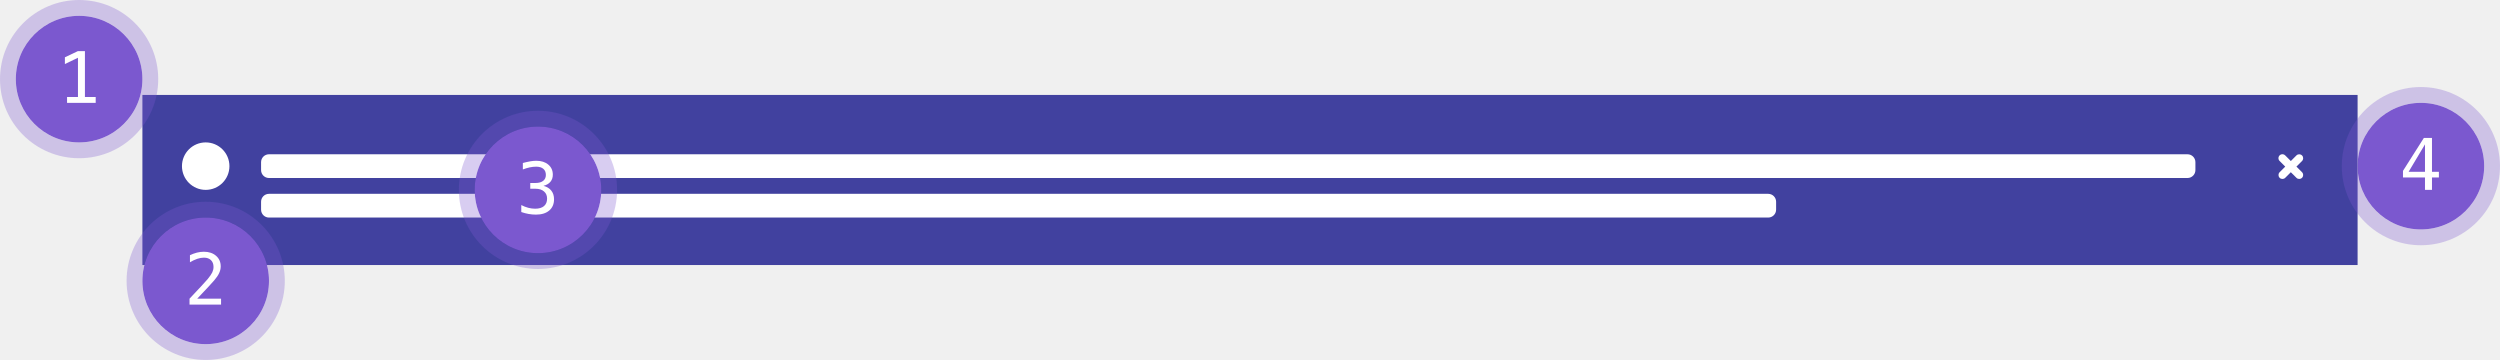
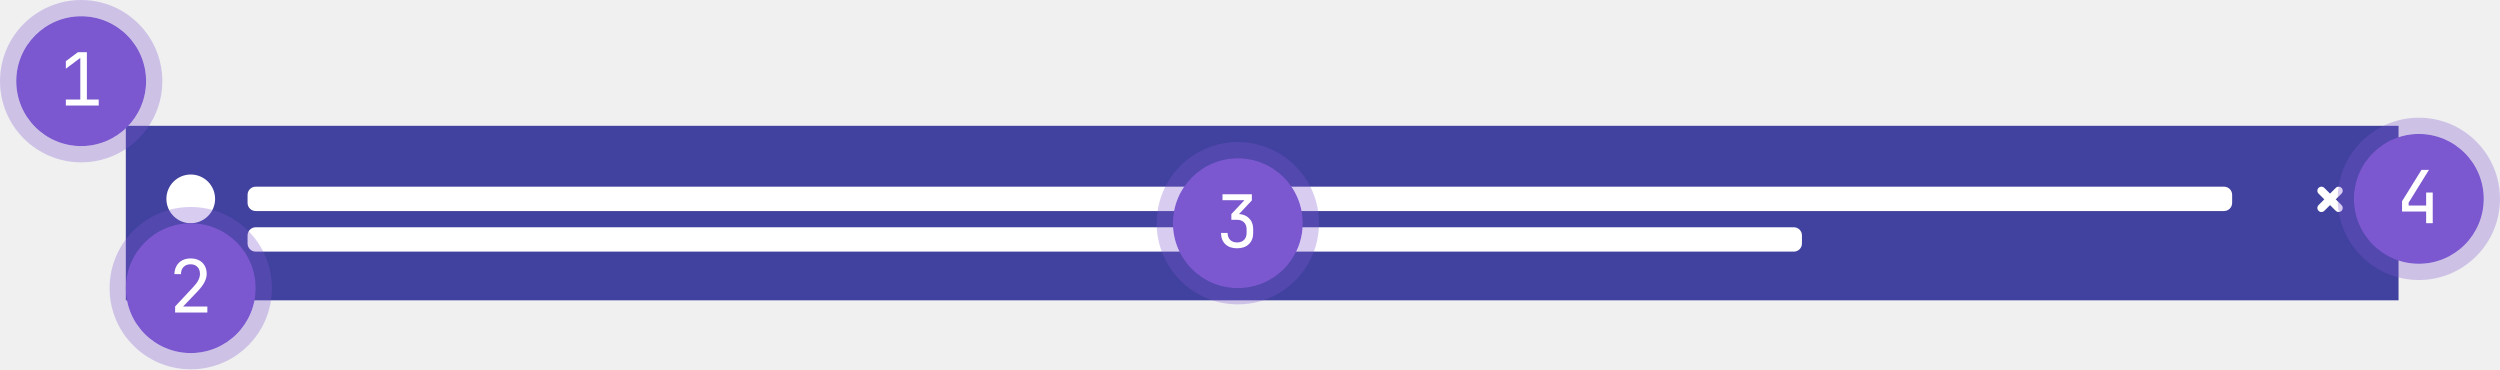
- <svg xmlns="http://www.w3.org/2000/svg" width="632" height="91" fill="none">
-   <path fill="#41419F" d="M36 24h560v43H36z" />
-   <rect x="66" y="39" width="489" height="6" rx="2" fill="#fff" />
-   <rect x="66" y="49" width="383" height="6" rx="2" fill="#fff" />
-   <path d="M581.95 39.293a1 1 0 00-1.414 0l-1.415 1.414-1.414-1.414a1 1 0 10-1.414 1.414l1.414 1.414-1.414 1.414a1 1 0 101.414 1.415l1.414-1.415 1.415 1.415a1 1 0 101.414-1.415l-1.414-1.414 1.414-1.414a1 1 0 000-1.414z" fill="#fff" />
-   <circle cx="52" cy="42" r="6" fill="#fff" />
-   <circle cx="612" cy="42" r="16" fill="#7B58CF" />
-   <circle cx="612" cy="42" r="18" stroke="#7B58CF" stroke-opacity=".3" stroke-width="4" />
-   <path d="M613.037 36.495l-4.14 6.935h4.14v-6.935zm-.29-1.617h2.057v8.552h1.749v1.441h-1.749V48h-1.767v-3.129h-5.563v-1.679l5.273-8.314z" fill="#fff" />
-   <circle cx="136" cy="48" r="16" fill="#7B58CF" />
-   <circle cx="136" cy="48" r="18" stroke="#7B58CF" stroke-opacity=".3" stroke-width="4" />
-   <path d="M137.397 46.977c.862.23 1.521.636 1.978 1.222.457.58.686 1.307.686 2.18 0 1.207-.408 2.156-1.222 2.848-.809.685-1.931 1.028-3.366 1.028-.604 0-1.219-.056-1.846-.167a11.898 11.898 0 01-1.846-.483v-1.767a8.56 8.56 0 001.767.694c.58.153 1.157.229 1.731.229.973 0 1.72-.22 2.242-.66.521-.439.782-1.072.782-1.898 0-.762-.261-1.365-.782-1.81-.522-.452-1.228-.677-2.119-.677h-1.353v-1.46h1.353c.815 0 1.451-.178 1.908-.535.457-.358.685-.856.685-1.494 0-.674-.214-1.19-.641-1.547-.422-.364-1.026-.545-1.811-.545a7.84 7.84 0 00-1.617.175 11.45 11.45 0 00-1.749.528v-1.635a21.899 21.899 0 011.889-.422 9.025 9.025 0 011.477-.14c1.277 0 2.297.322 3.059.966.767.64 1.151 1.489 1.151 2.55 0 .72-.202 1.32-.607 1.801-.398.48-.981.82-1.749 1.02z" fill="#fff" />
-   <circle cx="52" cy="71" r="16" fill="#7B58CF" />
-   <circle cx="52" cy="71" r="18" stroke="#7B58CF" stroke-opacity=".3" stroke-width="4" />
-   <path d="M49.855 75.506h6.03V77h-7.972v-1.494a363.318 363.318 0 002.874-3.059 73.424 73.424 0 001.696-1.872c.586-.715.982-1.292 1.187-1.731.205-.446.307-.9.307-1.363 0-.732-.216-1.306-.65-1.722-.428-.416-1.017-.624-1.767-.624-.533 0-1.092.096-1.678.29a9.421 9.421 0 00-1.863.879V64.51a9.622 9.622 0 011.775-.65 7.12 7.12 0 011.731-.22c1.284 0 2.315.342 3.094 1.028.785.68 1.178 1.573 1.178 2.68 0 .563-.132 1.126-.396 1.688-.257.563-.68 1.184-1.265 1.863-.328.381-.806.909-1.433 1.582-.621.674-1.57 1.682-2.848 3.024z" fill="#fff" />
-   <circle cx="20" cy="20" r="16" fill="#7B58CF" />
-   <circle cx="20" cy="20" r="18" stroke="#7B58CF" stroke-opacity=".3" stroke-width="4" />
-   <path d="M16.95 24.515h2.76V14.6l-3.305 1.59v-1.705l3.287-1.564h1.776v11.593h2.724V26H16.95v-1.485z" fill="#fff" />
+ <svg xmlns="http://www.w3.org/2000/svg" width="616" height="91" viewBox="0 0 616 91" fill="none">
+   <g clip-path="url(#clip0_443_4117)">
+     <rect width="560" height="43" transform="translate(31 31)" fill="#41419F" />
+     <rect x="61" y="46" width="489" height="6" rx="2" fill="white" />
+     <rect x="61" y="56" width="383" height="6" rx="2" fill="white" />
+     <path d="M576.95 46.293C576.559 45.902 575.926 45.902 575.536 46.293L574.121 47.707L572.707 46.293C572.317 45.902 571.683 45.902 571.293 46.293C570.902 46.683 570.902 47.317 571.293 47.707L572.707 49.121L571.293 50.535C570.902 50.926 570.902 51.559 571.293 51.95C571.683 52.34 572.317 52.34 572.707 51.95L574.121 50.535L575.536 51.95C575.926 52.34 576.559 52.34 576.95 51.95C577.34 51.559 577.34 50.926 576.95 50.535L575.536 49.121L576.95 47.707C577.34 47.317 577.34 46.683 576.95 46.293Z" fill="white" />
+     <circle cx="47" cy="49" r="6" fill="white" />
+     <circle cx="596" cy="49" r="16" fill="#7B58CF" />
+     <circle cx="596" cy="49" r="18" stroke="#7B58CF" stroke-opacity="0.3" stroke-width="4" />
+     <path d="M597.804 55V52.12H591.864V49.582L596.652 41.86H598.488L593.484 49.942V50.644H597.804V47.44H599.424V55H597.804Z" fill="white" />
+     <circle cx="305" cy="55" r="16" fill="#7B58CF" />
+     <circle cx="305" cy="55" r="18" stroke="#7B58CF" stroke-opacity="0.3" stroke-width="4" />
+     <path d="M304.806 61.18C303.594 61.18 302.634 60.844 301.926 60.172C301.218 59.488 300.864 58.564 300.864 57.4H302.484C302.484 58.12 302.694 58.69 303.114 59.11C303.534 59.53 304.104 59.74 304.824 59.74C305.544 59.74 306.114 59.53 306.534 59.11C306.954 58.69 307.164 58.12 307.164 57.4V56.5C307.164 55.78 306.954 55.21 306.534 54.79C306.114 54.37 305.544 54.16 304.824 54.16H303.402V52.756L306.624 49.336H301.224V47.86H308.46V49.372L304.86 53.206V52.72C306.072 52.72 307.026 53.062 307.722 53.746C308.43 54.418 308.784 55.336 308.784 56.5V57.4C308.784 58.564 308.424 59.488 307.704 60.172C306.996 60.844 306.03 61.18 304.806 61.18Z" fill="white" />
+     <circle cx="47" cy="71" r="16" fill="#7B58CF" />
+     <circle cx="47" cy="71" r="18" stroke="#7B58CF" stroke-opacity="0.3" stroke-width="4" />
+     <path d="M43.151 77V75.506L47.526 70.826C48.161 70.154 48.611 69.554 48.876 69.026C49.139 68.498 49.272 67.982 49.272 67.478C49.272 66.758 49.062 66.188 48.642 65.768C48.233 65.336 47.675 65.12 46.968 65.12C46.236 65.12 45.654 65.342 45.221 65.786C44.801 66.218 44.592 66.806 44.592 67.55H42.971C42.995 66.758 43.175 66.074 43.511 65.498C43.847 64.91 44.309 64.46 44.898 64.148C45.486 63.836 46.175 63.68 46.968 63.68C47.783 63.68 48.486 63.836 49.074 64.148C49.661 64.46 50.117 64.904 50.441 65.48C50.766 66.044 50.928 66.716 50.928 67.496C50.928 68.12 50.754 68.78 50.406 69.476C50.069 70.172 49.487 70.952 48.66 71.816L45.114 75.524H51.09V77H43.151Z" fill="white" />
+     <circle cx="20" cy="20" r="16" fill="#7B58CF" />
+     <circle cx="20" cy="20" r="18" stroke="#7B58CF" stroke-opacity="0.3" stroke-width="4" />
+     <path d="M16.224 26V24.524H19.788V14.264L16.224 16.928V15.074L19.194 12.86H21.407V24.524H24.323V26H16.224Z" fill="white" />
+   </g>
+   <defs>
+     <clipPath id="clip0_443_4117">
+       <rect width="616" height="91" fill="white" />
+     </clipPath>
+   </defs>
</svg>
